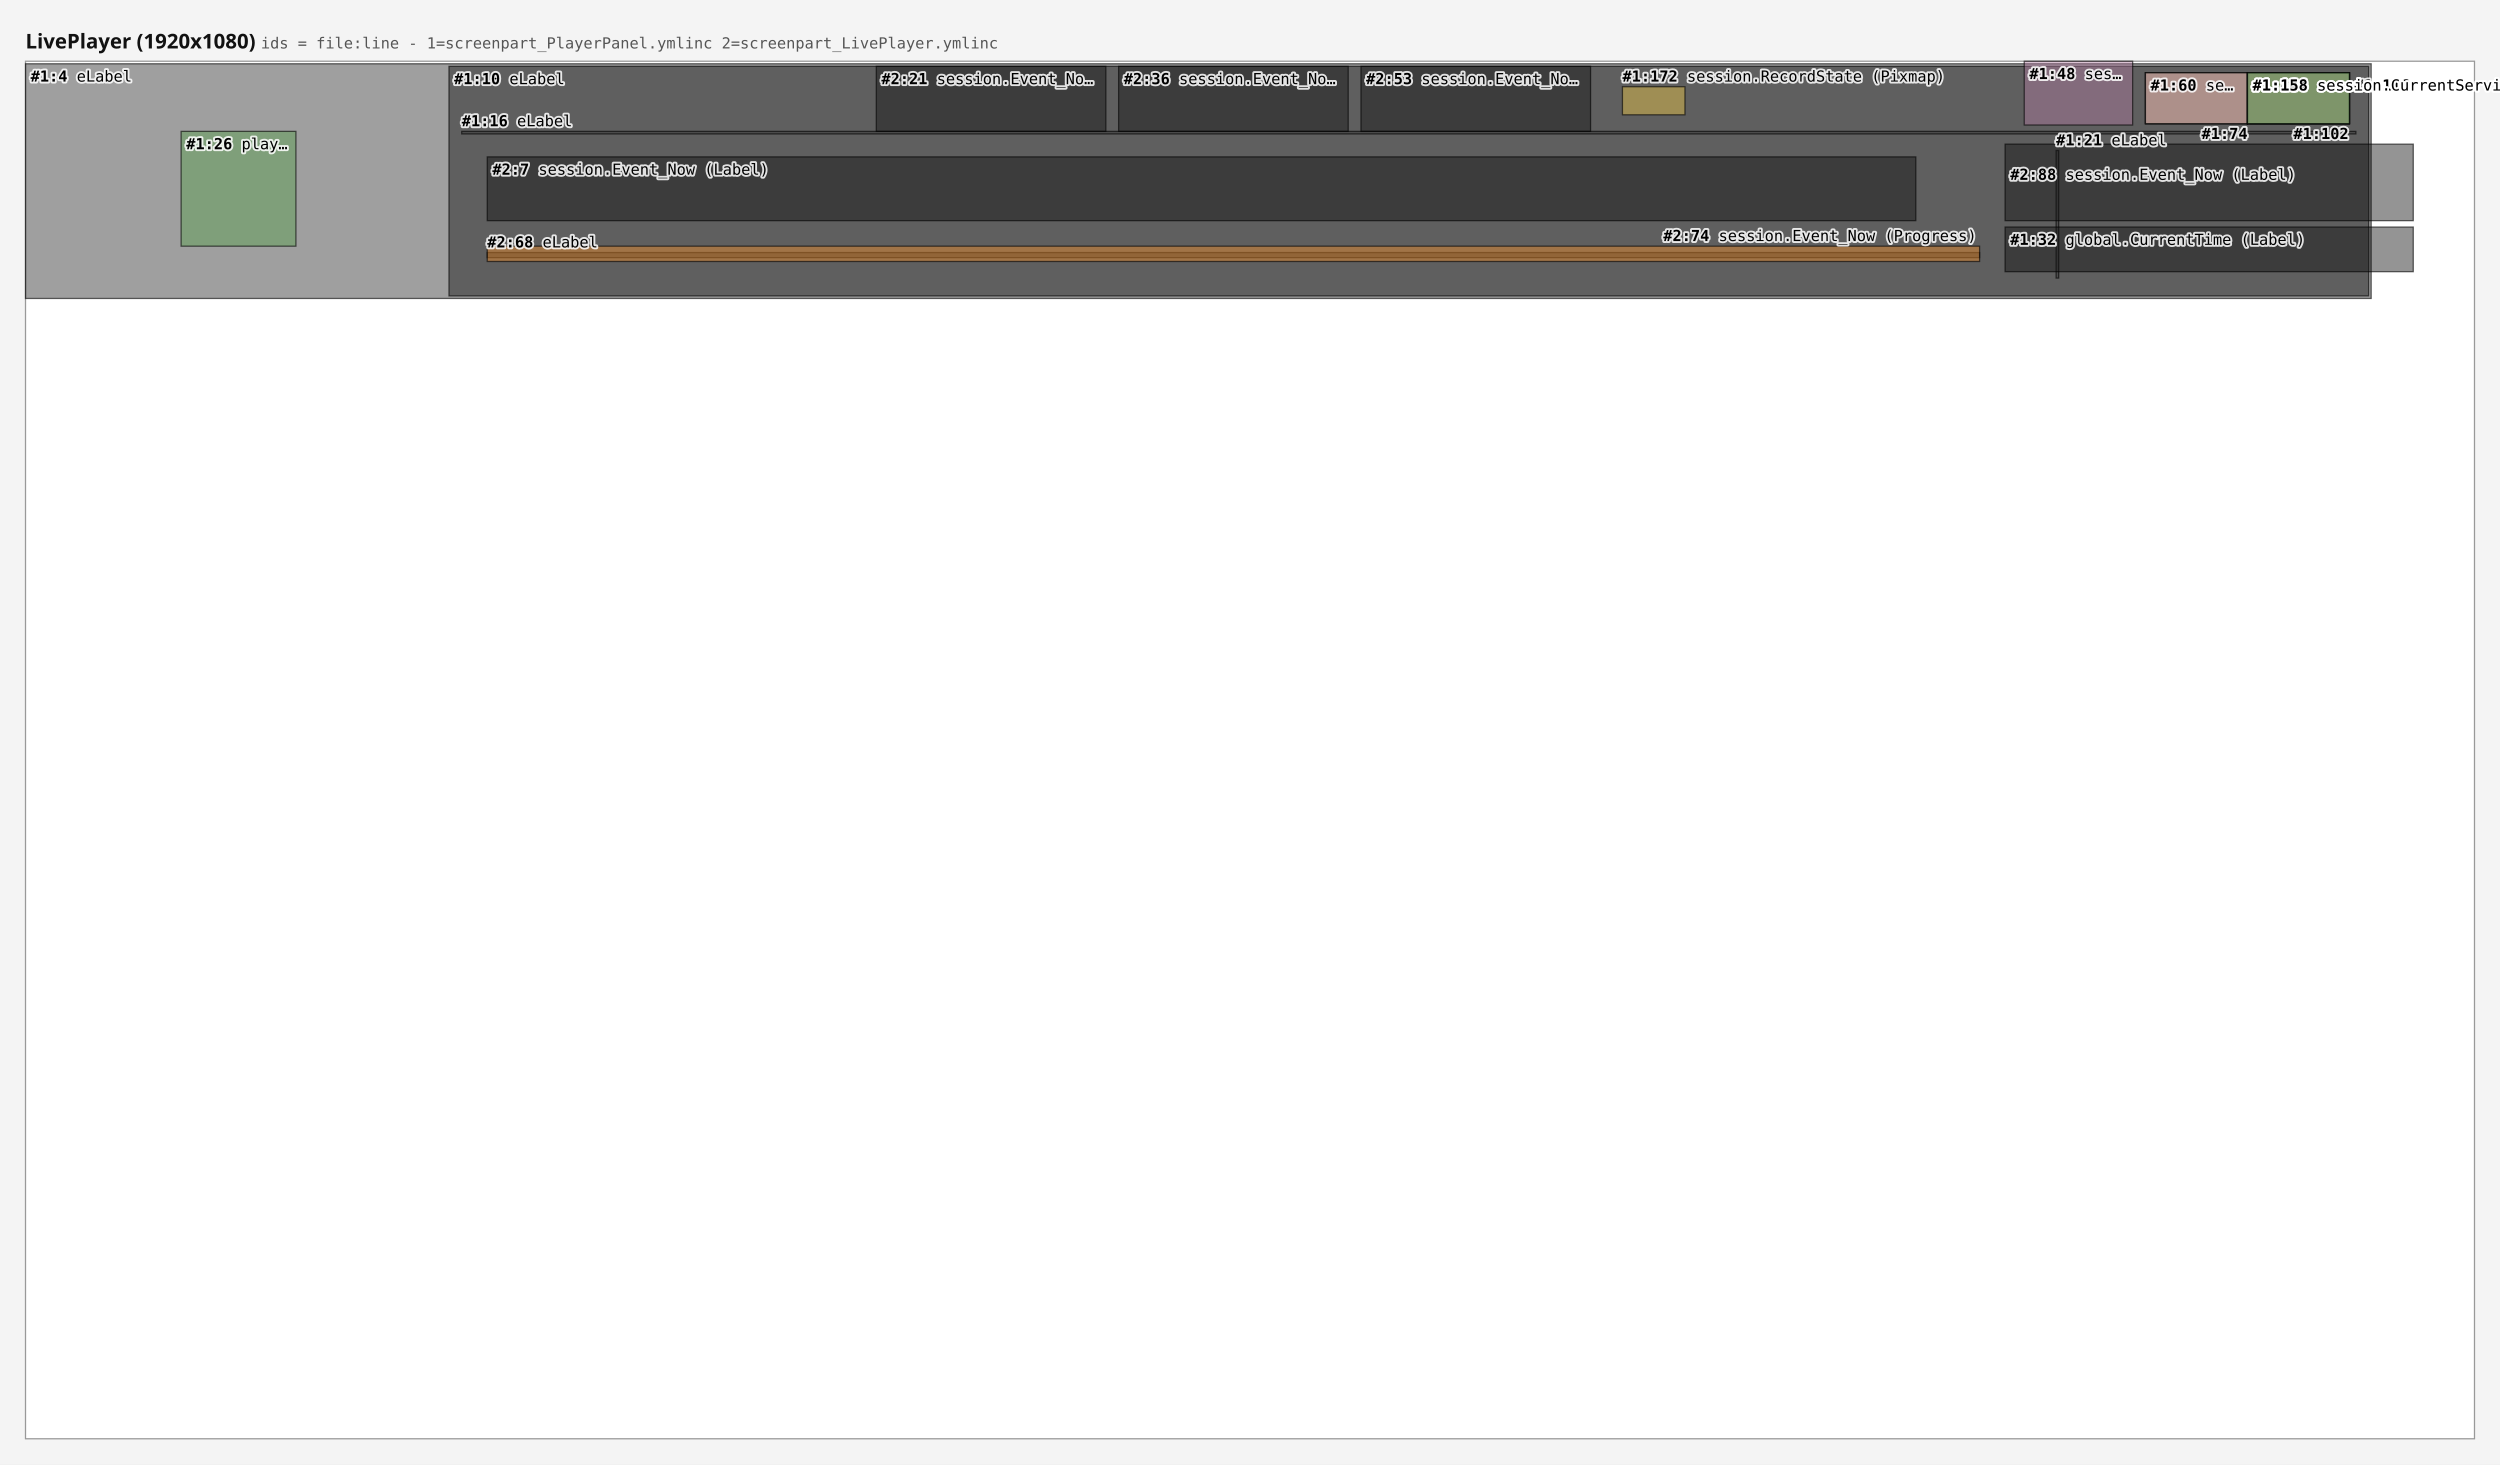
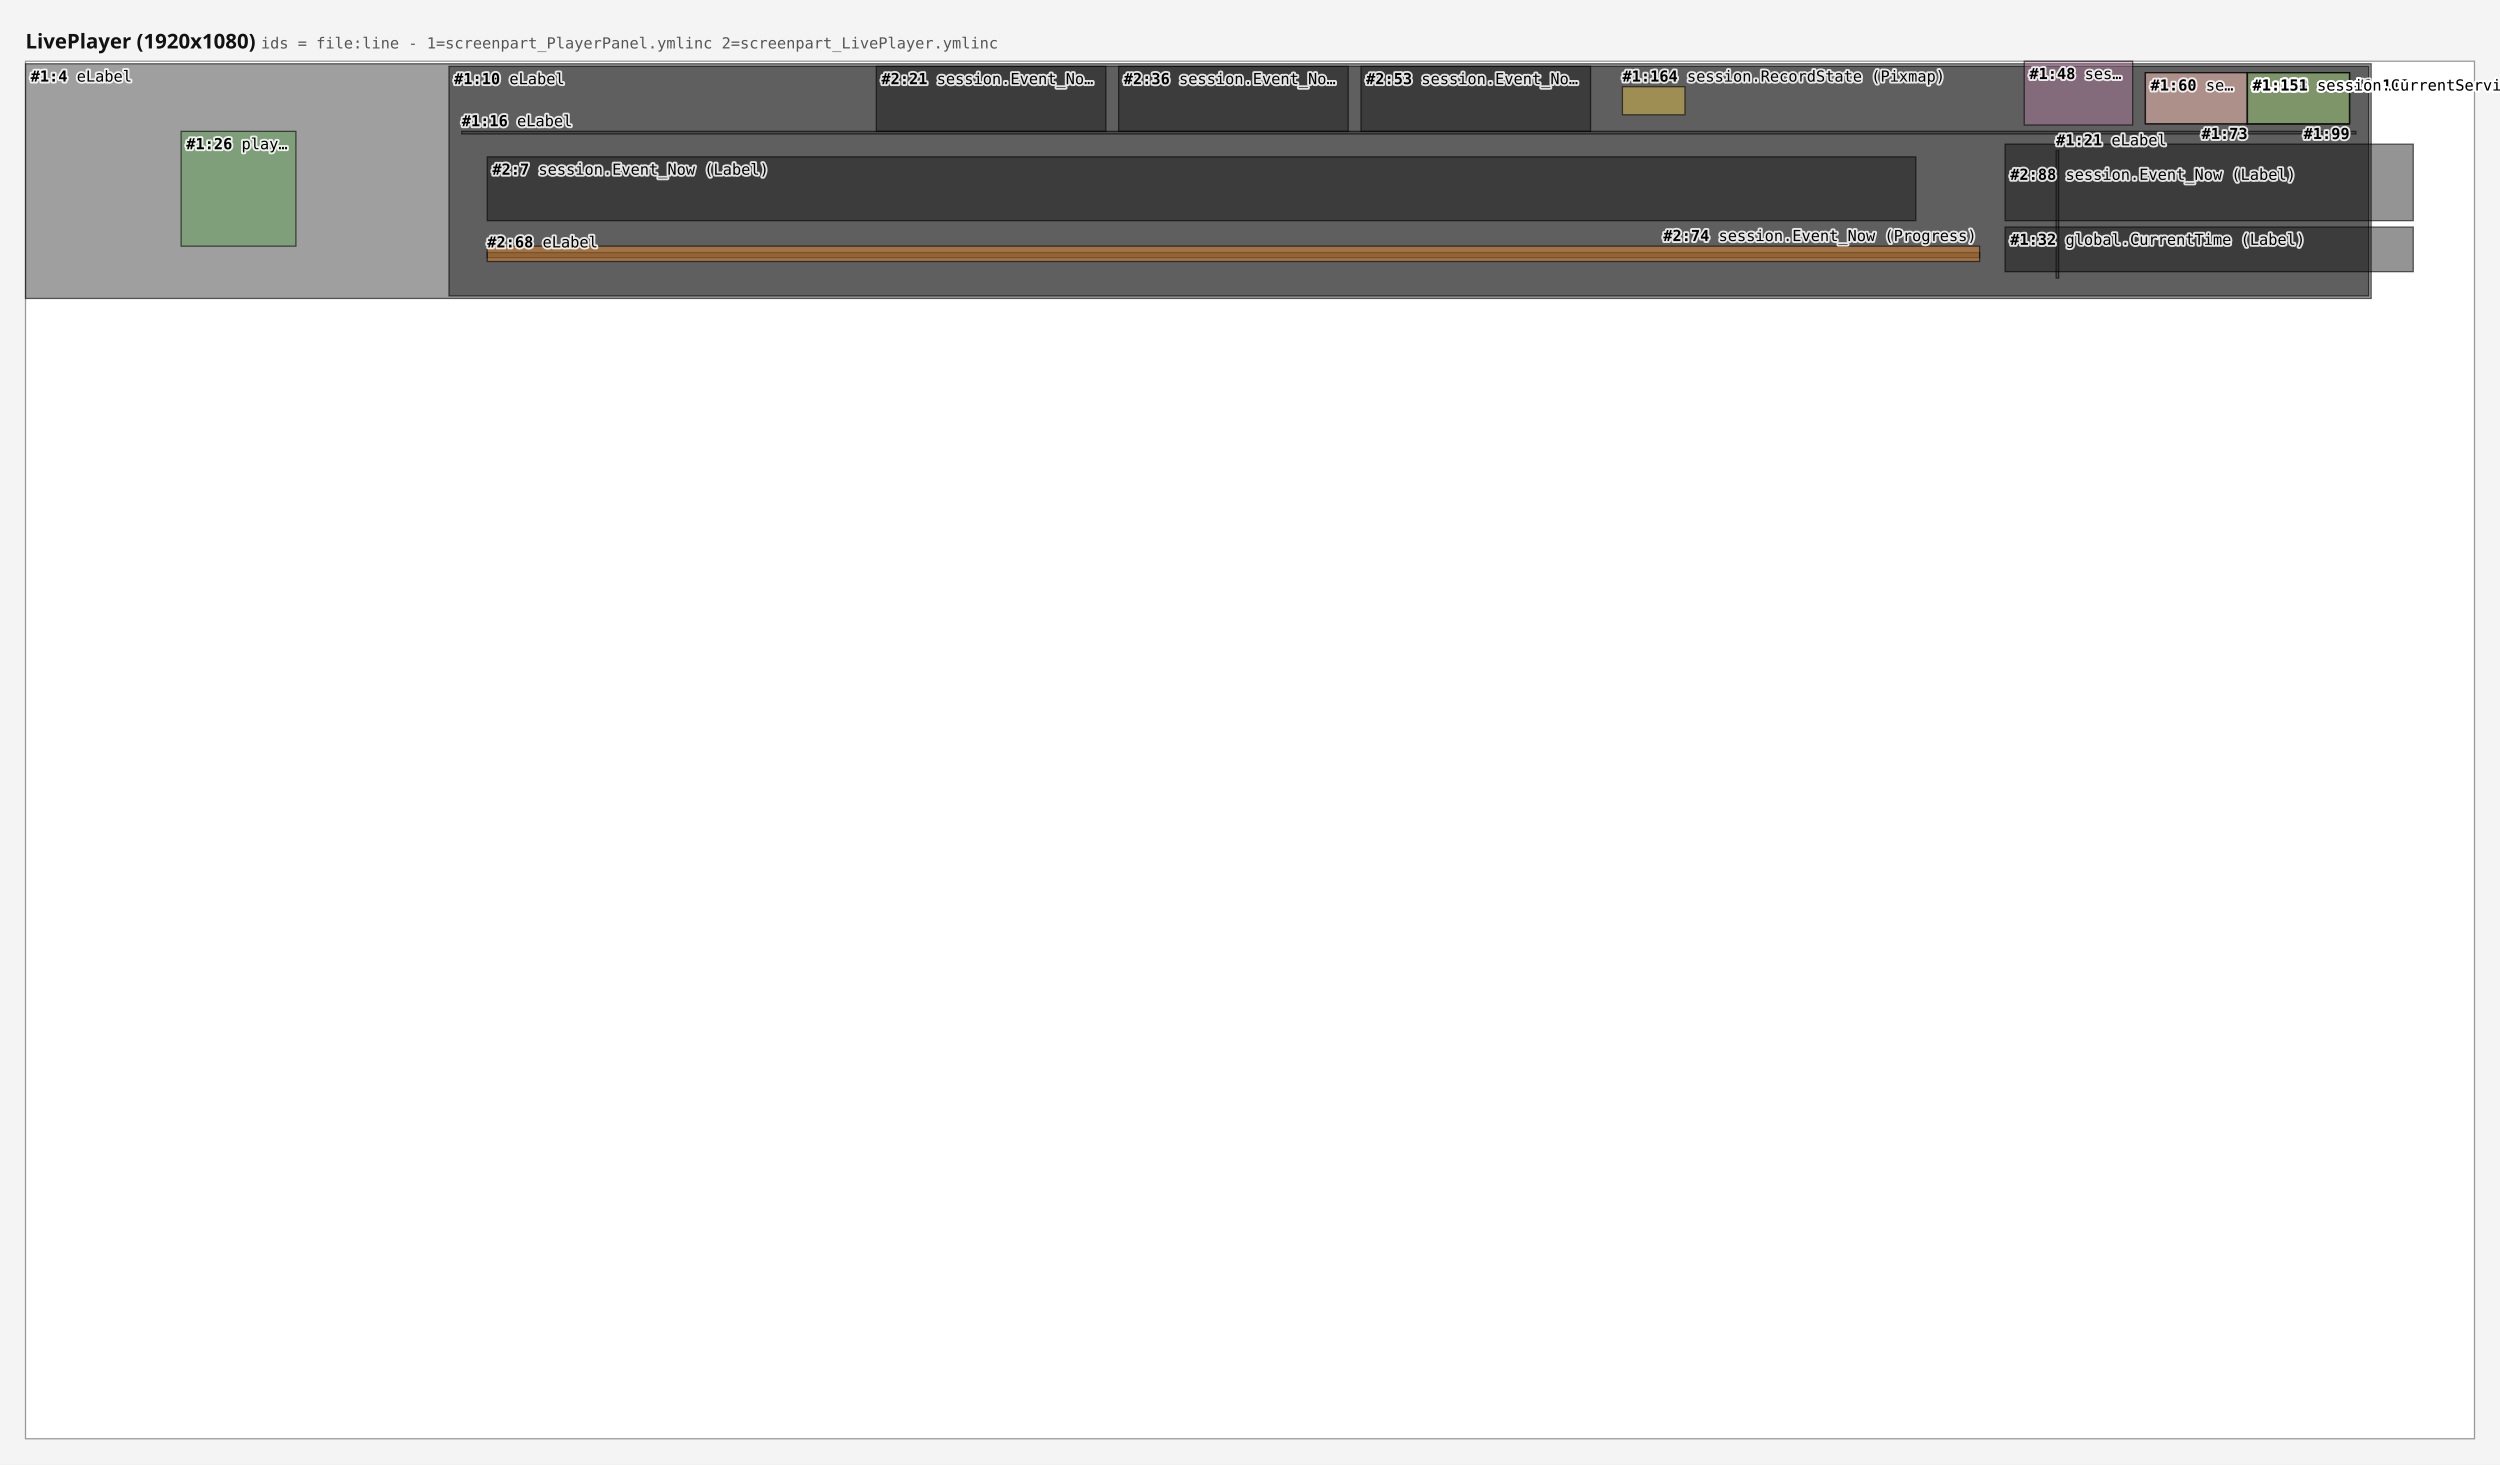
<svg xmlns="http://www.w3.org/2000/svg" width="1960" height="1148" viewBox="0 0 1960 1148">
  <rect x="0" y="0" width="1960" height="1148" fill="#f4f4f4" />
  <text x="20" y="38" font-family="sans-serif" font-size="16" font-weight="bold" fill="#111111">LivePlayer (1920x1080) <tspan font-family="monospace" font-size="12" font-weight="normal" fill="#555555">ids = file:line - 1=screenpart_PlayerPanel.ymlinc  2=screenpart_LivePlayer.ymlinc</tspan>
  </text>
  <g data-screen="0" transform="translate(20,48)">
    <rect x="0" y="0" width="1920" height="1080" fill="#ffffff" stroke="#999999" stroke-width="1" />
    <rect data-ref="0:0" data-src="screenpart_PlayerPanel.ymlinc:4" x="0" y="2" width="1839" height="184" fill="#2c2c2c" fill-opacity="0.45" stroke="#000000" stroke-opacity="0.6" stroke-width="1" />
    <rect data-ref="0:1" data-src="screenpart_PlayerPanel.ymlinc:10" x="332" y="4" width="1505" height="180" fill="#121212" fill-opacity="0.45" stroke="#000000" stroke-opacity="0.6" stroke-width="1" />
    <rect data-ref="0:2" data-src="screenpart_PlayerPanel.ymlinc:16" x="342" y="55" width="1485" height="2" fill="#363636" fill-opacity="0.45" stroke="#000000" stroke-opacity="0.6" stroke-width="1" />
    <rect data-ref="0:3" data-src="screenpart_PlayerPanel.ymlinc:21" x="1592" y="70" width="2" height="100" fill="#363636" fill-opacity="0.45" stroke="#000000" stroke-opacity="0.6" stroke-width="1" />
    <rect data-ref="0:16" data-src="screenpart_LivePlayer.ymlinc:7" x="362" y="75" width="1120" height="50" fill="#121212" fill-opacity="0.45" stroke="#000000" stroke-opacity="0.6" stroke-width="1" />
    <rect data-ref="0:17" data-src="screenpart_LivePlayer.ymlinc:21" x="667" y="4" width="180" height="51" fill="#121212" fill-opacity="0.45" stroke="#000000" stroke-opacity="0.6" stroke-width="1" />
    <rect data-ref="0:18" data-src="screenpart_LivePlayer.ymlinc:36" x="857" y="4" width="180" height="51" fill="#121212" fill-opacity="0.45" stroke="#000000" stroke-opacity="0.6" stroke-width="1" />
    <rect data-ref="0:19" data-src="screenpart_LivePlayer.ymlinc:53" x="1047" y="4" width="180" height="51" fill="#121212" fill-opacity="0.45" stroke="#000000" stroke-opacity="0.6" stroke-width="1" />
    <rect data-ref="0:20" data-src="screenpart_LivePlayer.ymlinc:68" x="362" y="150" width="1170" height="4" fill="#232323" fill-opacity="0.45" stroke="#000000" stroke-opacity="0.6" stroke-width="1" />
    <rect data-ref="0:7" data-src="screenpart_PlayerPanel.ymlinc:60" x="1662" y="9" width="80" height="40" fill="#ff9da7" fill-opacity="0.45" stroke="#000000" stroke-opacity="0.6" stroke-width="1" />
-     <rect data-ref="0:8" data-src="screenpart_PlayerPanel.ymlinc:74" x="1662" y="9" width="80" height="40" fill="#9c755f" fill-opacity="0.45" stroke="#000000" stroke-opacity="0.6" stroke-width="1" />
-     <rect data-ref="0:9" data-src="screenpart_PlayerPanel.ymlinc:88" x="1662" y="9" width="80" height="40" fill="#bab0ac" fill-opacity="0.45" stroke="#000000" stroke-opacity="0.6" stroke-width="1" />
-     <rect data-ref="0:10" data-src="screenpart_PlayerPanel.ymlinc:102" x="1742" y="9" width="80" height="40" fill="#4e79a7" fill-opacity="0.45" stroke="#000000" stroke-opacity="0.6" stroke-width="1" />
-     <rect data-ref="0:11" data-src="screenpart_PlayerPanel.ymlinc:116" x="1742" y="9" width="80" height="40" fill="#f28e2b" fill-opacity="0.45" stroke="#000000" stroke-opacity="0.6" stroke-width="1" />
-     <rect data-ref="0:12" data-src="screenpart_PlayerPanel.ymlinc:130" x="1742" y="9" width="80" height="40" fill="#e15759" fill-opacity="0.45" stroke="#000000" stroke-opacity="0.6" stroke-width="1" />
-     <rect data-ref="0:13" data-src="screenpart_PlayerPanel.ymlinc:144" x="1742" y="9" width="80" height="40" fill="#76b7b2" fill-opacity="0.45" stroke="#000000" stroke-opacity="0.6" stroke-width="1" />
-     <rect data-ref="0:14" data-src="screenpart_PlayerPanel.ymlinc:158" x="1742" y="9" width="80" height="40" fill="#59a14f" fill-opacity="0.45" stroke="#000000" stroke-opacity="0.6" stroke-width="1" />
-     <rect data-ref="0:15" data-src="screenpart_PlayerPanel.ymlinc:172" x="1252" y="20" width="49" height="22" fill="#edc948" fill-opacity="0.45" stroke="#000000" stroke-opacity="0.6" stroke-width="1" />
+     <rect data-ref="0:8" data-src="screenpart_PlayerPanel.ymlinc:73" x="1662" y="9" width="80" height="40" fill="#9c755f" fill-opacity="0.45" stroke="#000000" stroke-opacity="0.6" stroke-width="1" />
+     <rect data-ref="0:9" data-src="screenpart_PlayerPanel.ymlinc:86" x="1662" y="9" width="80" height="40" fill="#bab0ac" fill-opacity="0.45" stroke="#000000" stroke-opacity="0.6" stroke-width="1" />
+     <rect data-ref="0:10" data-src="screenpart_PlayerPanel.ymlinc:99" x="1742" y="9" width="80" height="40" fill="#4e79a7" fill-opacity="0.45" stroke="#000000" stroke-opacity="0.6" stroke-width="1" />
+     <rect data-ref="0:11" data-src="screenpart_PlayerPanel.ymlinc:112" x="1742" y="9" width="80" height="40" fill="#f28e2b" fill-opacity="0.45" stroke="#000000" stroke-opacity="0.6" stroke-width="1" />
+     <rect data-ref="0:12" data-src="screenpart_PlayerPanel.ymlinc:125" x="1742" y="9" width="80" height="40" fill="#e15759" fill-opacity="0.45" stroke="#000000" stroke-opacity="0.6" stroke-width="1" />
+     <rect data-ref="0:13" data-src="screenpart_PlayerPanel.ymlinc:138" x="1742" y="9" width="80" height="40" fill="#76b7b2" fill-opacity="0.45" stroke="#000000" stroke-opacity="0.6" stroke-width="1" />
+     <rect data-ref="0:14" data-src="screenpart_PlayerPanel.ymlinc:151" x="1742" y="9" width="80" height="40" fill="#59a14f" fill-opacity="0.45" stroke="#000000" stroke-opacity="0.6" stroke-width="1" />
+     <rect data-ref="0:15" data-src="screenpart_PlayerPanel.ymlinc:164" x="1252" y="20" width="49" height="22" fill="#edc948" fill-opacity="0.45" stroke="#000000" stroke-opacity="0.6" stroke-width="1" />
    <rect data-ref="0:4" data-src="screenpart_PlayerPanel.ymlinc:26" x="122" y="55" width="90" height="90" fill="#59a14f" fill-opacity="0.45" stroke="#000000" stroke-opacity="0.6" stroke-width="1" />
    <rect data-ref="0:21" data-src="screenpart_LivePlayer.ymlinc:74" x="362" y="145" width="1170" height="12" fill="#f28e2b" fill-opacity="0.45" stroke="#000000" stroke-opacity="0.6" stroke-width="1" />
    <rect data-ref="0:6" data-src="screenpart_PlayerPanel.ymlinc:48" x="1567" y="0" width="85" height="50" fill="#b07aa1" fill-opacity="0.45" stroke="#000000" stroke-opacity="0.6" stroke-width="1" />
    <rect data-ref="0:5" data-src="screenpart_PlayerPanel.ymlinc:32" x="1552" y="130" width="320" height="35" fill="#121212" fill-opacity="0.45" stroke="#000000" stroke-opacity="0.6" stroke-width="1" />
    <rect data-ref="0:22" data-src="screenpart_LivePlayer.ymlinc:88" x="1552" y="65" width="320" height="60" fill="#121212" fill-opacity="0.45" stroke="#000000" stroke-opacity="0.6" stroke-width="1" />
    <g pointer-events="none" font-family="monospace" font-size="12" fill="#000000" stroke="#ffffff" stroke-width="3" stroke-opacity="0.85" stroke-linejoin="round" paint-order="stroke">
      <text x="4" y="16">
        <tspan font-weight="bold">#1:4</tspan> eLabel</text>
      <text x="336" y="18">
        <tspan font-weight="bold">#1:10</tspan> eLabel</text>
      <text x="342" y="51">
        <tspan font-weight="bold">#1:16</tspan> eLabel</text>
      <text x="1592" y="66">
        <tspan font-weight="bold">#1:21</tspan> eLabel</text>
      <text x="366" y="89">
        <tspan font-weight="bold">#2:7</tspan> session.Event_Now (Label)</text>
      <text x="671" y="18">
        <tspan font-weight="bold">#2:21</tspan> session.Event_No…</text>
      <text x="861" y="18">
        <tspan font-weight="bold">#2:36</tspan> session.Event_No…</text>
      <text x="1051" y="18">
        <tspan font-weight="bold">#2:53</tspan> session.Event_No…</text>
      <text x="362" y="146">
        <tspan font-weight="bold">#2:68</tspan> eLabel</text>
      <text x="1666" y="23">
        <tspan font-weight="bold">#1:60</tspan> se…</text>
      <text x="1706" y="61">
-         <tspan font-weight="bold">#1:74</tspan>
+         <tspan font-weight="bold">#1:73</tspan>
      </text>
      <text x="1746" y="23">
-         <tspan font-weight="bold">#1:88</tspan>
+         <tspan font-weight="bold">#1:86</tspan>
      </text>
-       <text x="1778" y="61">
-         <tspan font-weight="bold">#1:102</tspan>
+       <text x="1786" y="61">
+         <tspan font-weight="bold">#1:99</tspan>
      </text>
      <text x="1826" y="23">
-         <tspan font-weight="bold">#1:116</tspan>
+         <tspan font-weight="bold">#1:112</tspan>
      </text>
      <text x="1746" y="23">
-         <tspan font-weight="bold">#1:130</tspan> session.CurrentService (Pixmap)</text>
+         <tspan font-weight="bold">#1:125</tspan> session.CurrentService (Pixmap)</text>
      <text x="1746" y="23">
-         <tspan font-weight="bold">#1:144</tspan> session.CurrentService (Pixmap)</text>
+         <tspan font-weight="bold">#1:138</tspan> session.CurrentService (Pixmap)</text>
      <text x="1746" y="23">
-         <tspan font-weight="bold">#1:158</tspan> session.CurrentService (Pixmap)</text>
+         <tspan font-weight="bold">#1:151</tspan> session.CurrentService (Pixmap)</text>
      <text x="1252" y="16">
-         <tspan font-weight="bold">#1:172</tspan> session.RecordState (Pixmap)</text>
+         <tspan font-weight="bold">#1:164</tspan> session.RecordState (Pixmap)</text>
      <text x="126" y="69">
        <tspan font-weight="bold">#1:26</tspan> play…</text>
      <text x="1284" y="141">
        <tspan font-weight="bold">#2:74</tspan> session.Event_Now (Progress)</text>
      <text x="1571" y="14">
        <tspan font-weight="bold">#1:48</tspan> ses…</text>
      <text x="1556" y="144">
        <tspan font-weight="bold">#1:32</tspan> global.CurrentTime (Label)</text>
      <text x="1556" y="93">
        <tspan font-weight="bold">#2:88</tspan> session.Event_Now (Label)</text>
    </g>
  </g>
</svg>
